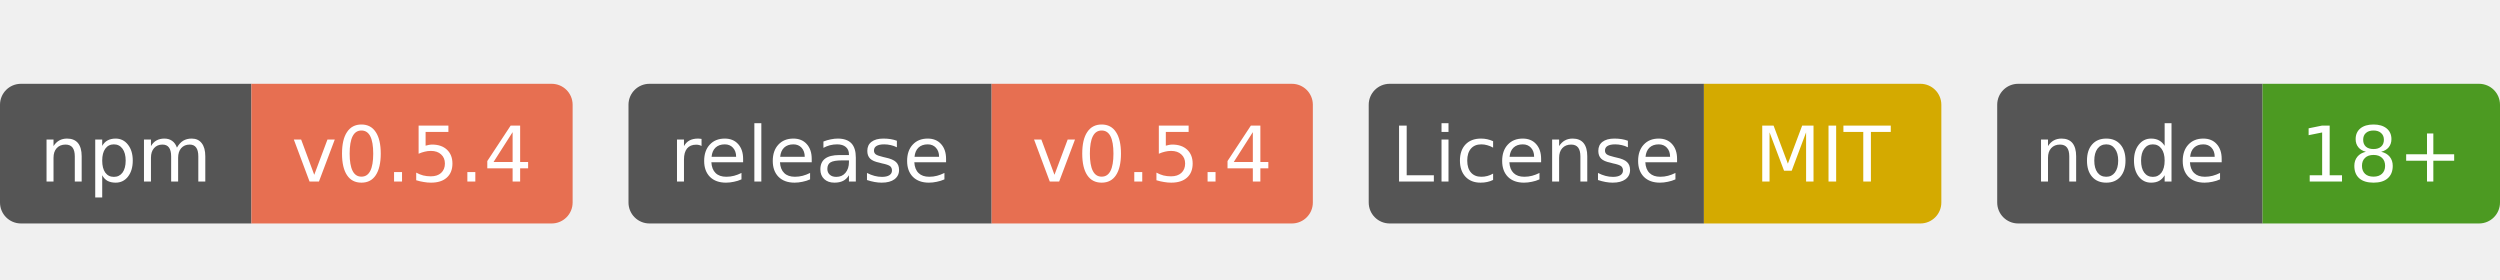
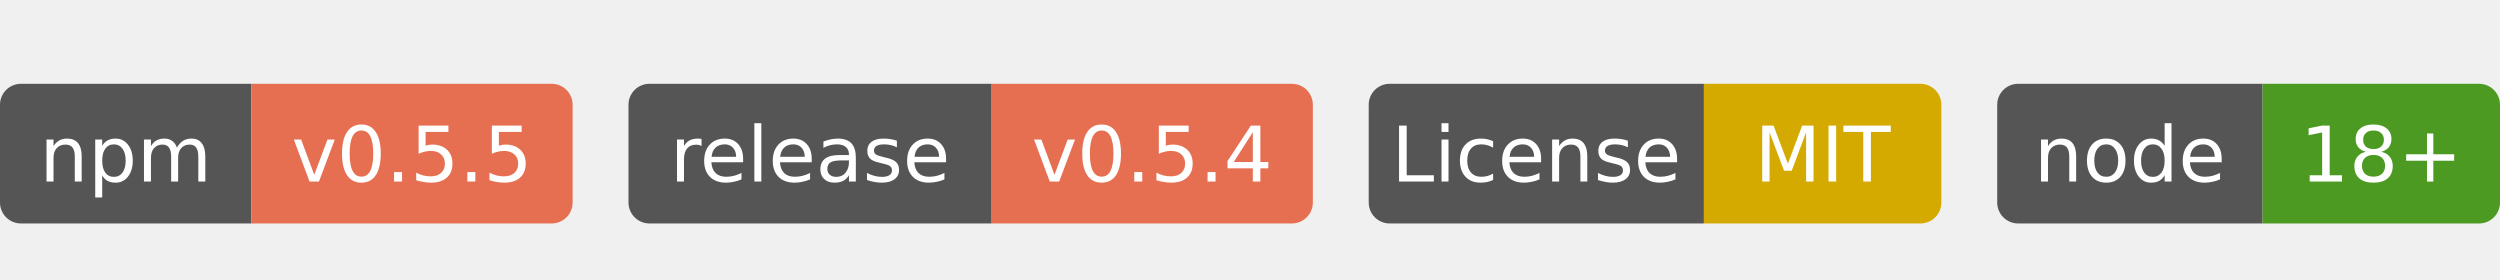
- <svg xmlns="http://www.w3.org/2000/svg" width="358" height="40" viewBox="0 0 358 40" role="img" aria-label="npm v0.5.4, release v0.5.4, MIT license, Node 18+">
+ <svg xmlns="http://www.w3.org/2000/svg" width="358" height="40" viewBox="0 0 358 40" role="img" aria-label="npm v0.5.5, release v0.5.4, MIT license, Node 18+">
  <defs>
    <clipPath id="npm">
      <rect x="0" y="12" width="82" height="20" rx="3" />
    </clipPath>
    <clipPath id="release">
      <rect x="90" y="12" width="98" height="20" rx="3" />
    </clipPath>
    <clipPath id="license">
      <rect x="196" y="12" width="82" height="20" rx="3" />
    </clipPath>
    <clipPath id="node">
      <rect x="286" y="12" width="72" height="20" rx="3" />
    </clipPath>
  </defs>
  <g clip-path="url(#npm)">
    <rect x="0" y="12" width="36" height="20" fill="#555" />
    <rect x="36" y="12" width="46" height="20" fill="#e76f51" />
  </g>
  <g clip-path="url(#release)">
    <rect x="90" y="12" width="52" height="20" fill="#555" />
    <rect x="142" y="12" width="46" height="20" fill="#e76f51" />
  </g>
  <g clip-path="url(#license)">
    <rect x="196" y="12" width="48" height="20" fill="#555" />
    <rect x="244" y="12" width="34" height="20" fill="#d4aa00" />
  </g>
  <g clip-path="url(#node)">
    <rect x="286" y="12" width="38" height="20" fill="#555" />
    <rect x="324" y="12" width="34" height="20" fill="#4c9a22" />
  </g>
  <g fill="#fff" font-family="Verdana,DejaVu Sans,sans-serif" font-size="11">
    <text x="18" y="26" text-anchor="middle">npm</text>
-     <text x="59" y="26" text-anchor="middle">v0.5.4</text>
+     <text x="59" y="26" text-anchor="middle">v0.5.5</text>
    <text x="116" y="26" text-anchor="middle">release</text>
    <text x="165" y="26" text-anchor="middle">v0.5.4</text>
    <text x="220" y="26" text-anchor="middle">License</text>
    <text x="261" y="26" text-anchor="middle">MIT</text>
    <text x="305" y="26" text-anchor="middle">node</text>
    <text x="341" y="26" text-anchor="middle">18+</text>
  </g>
</svg>
